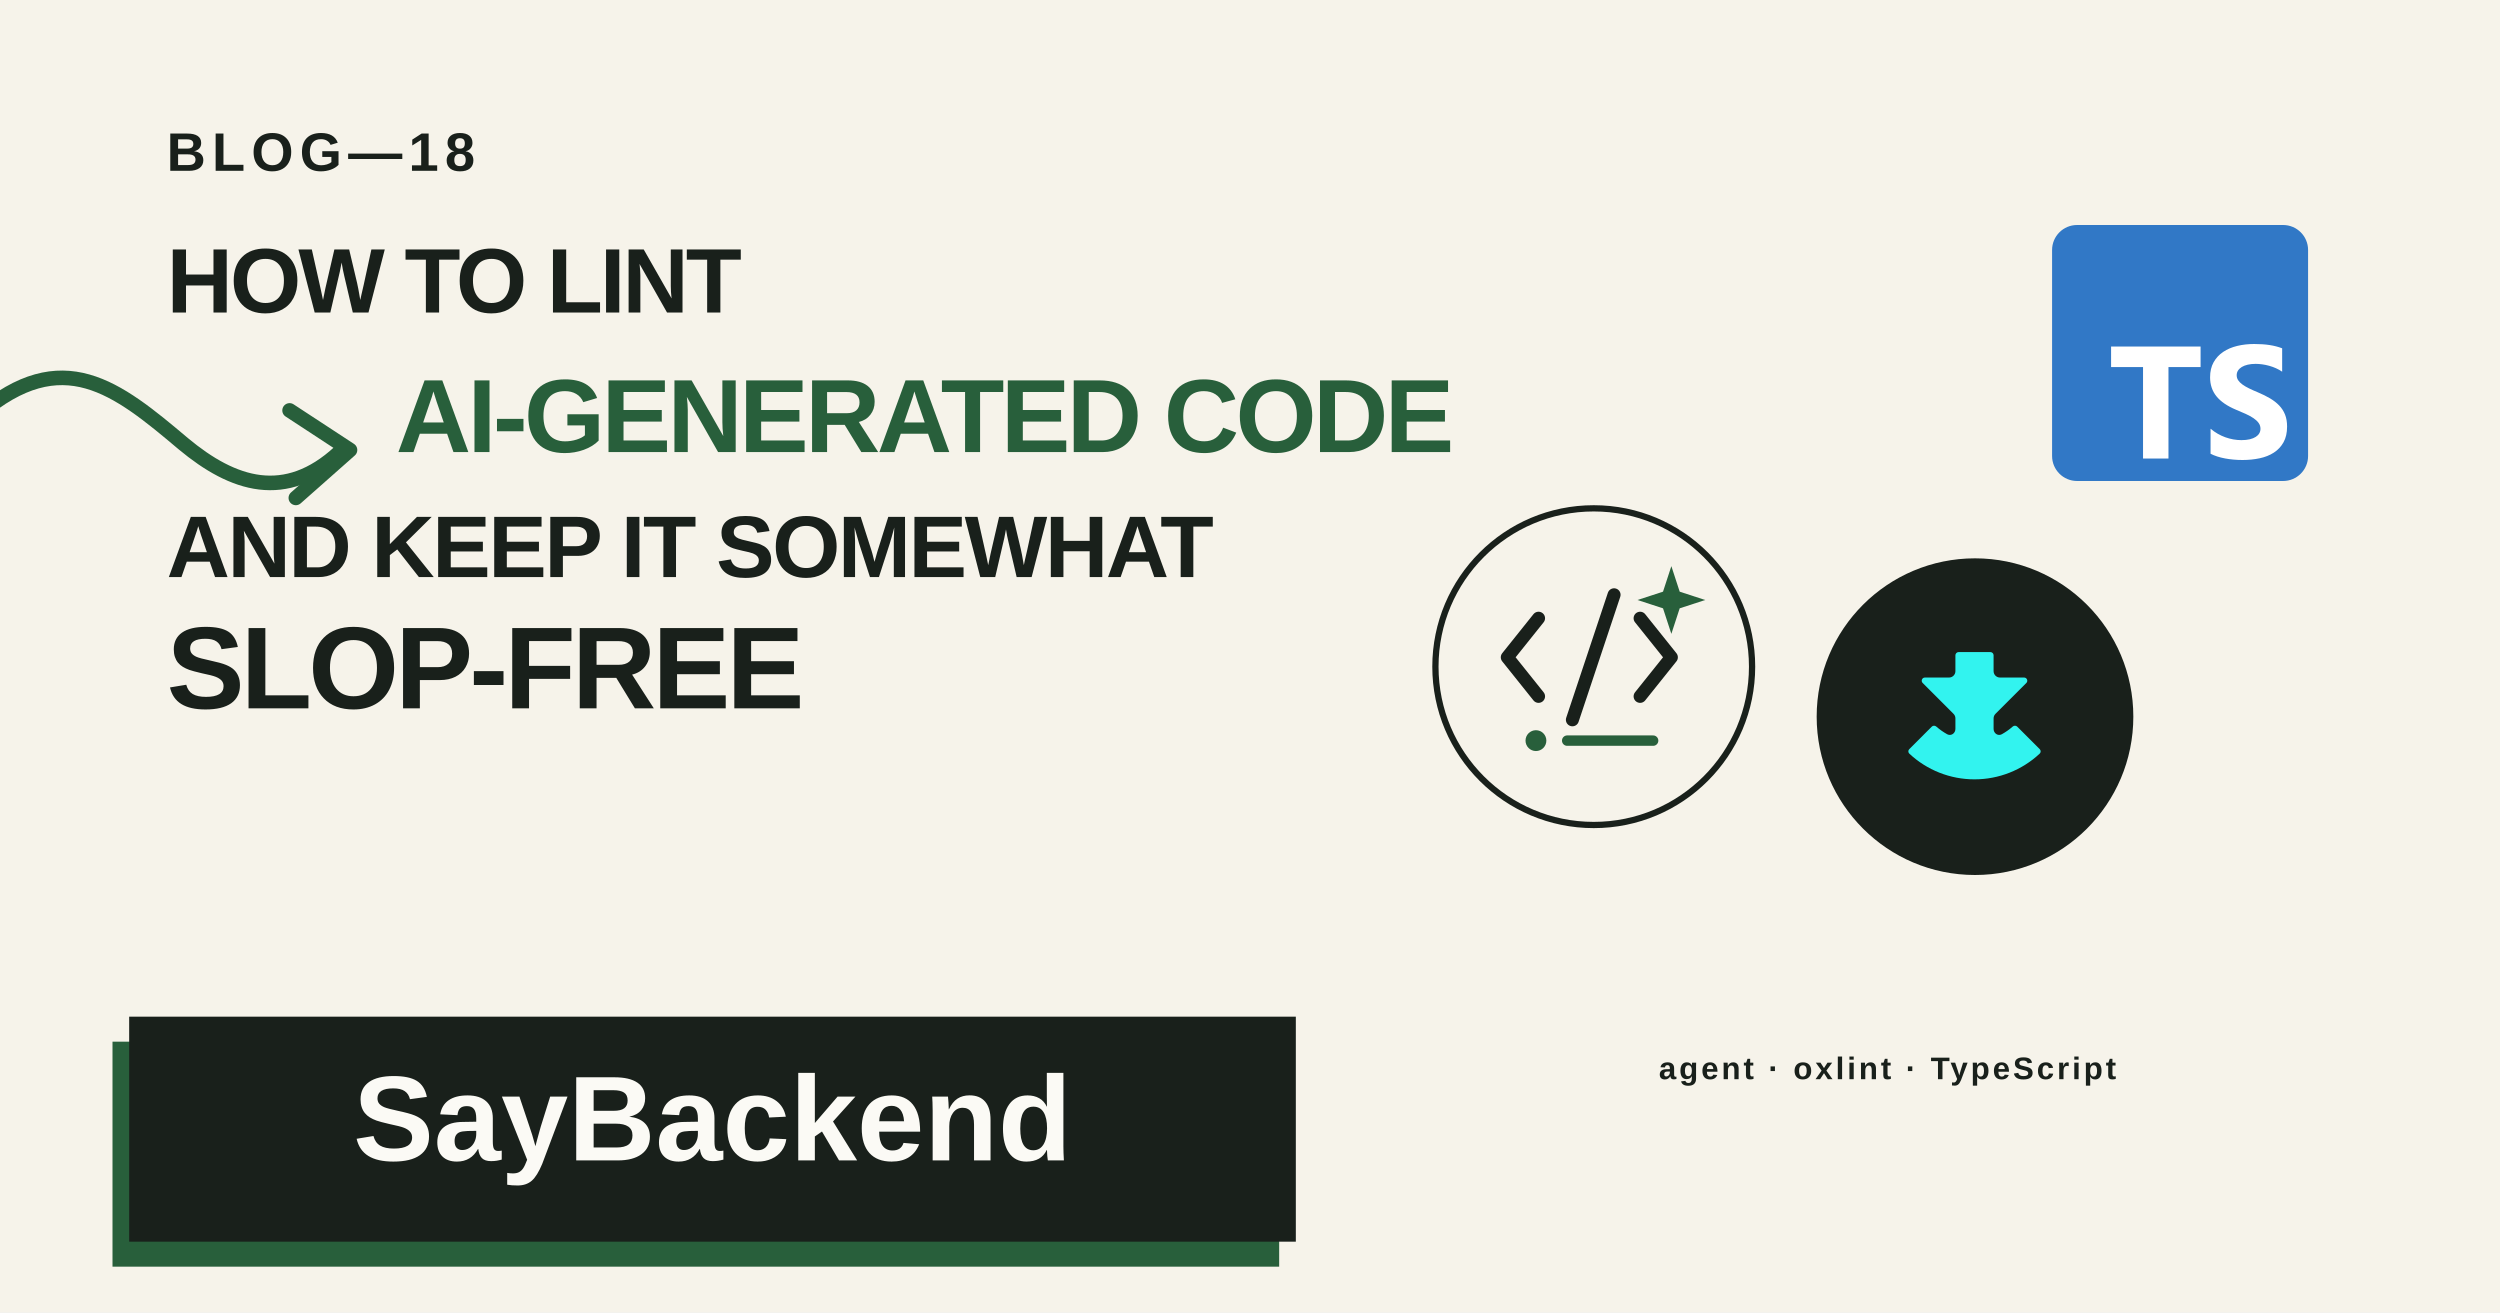
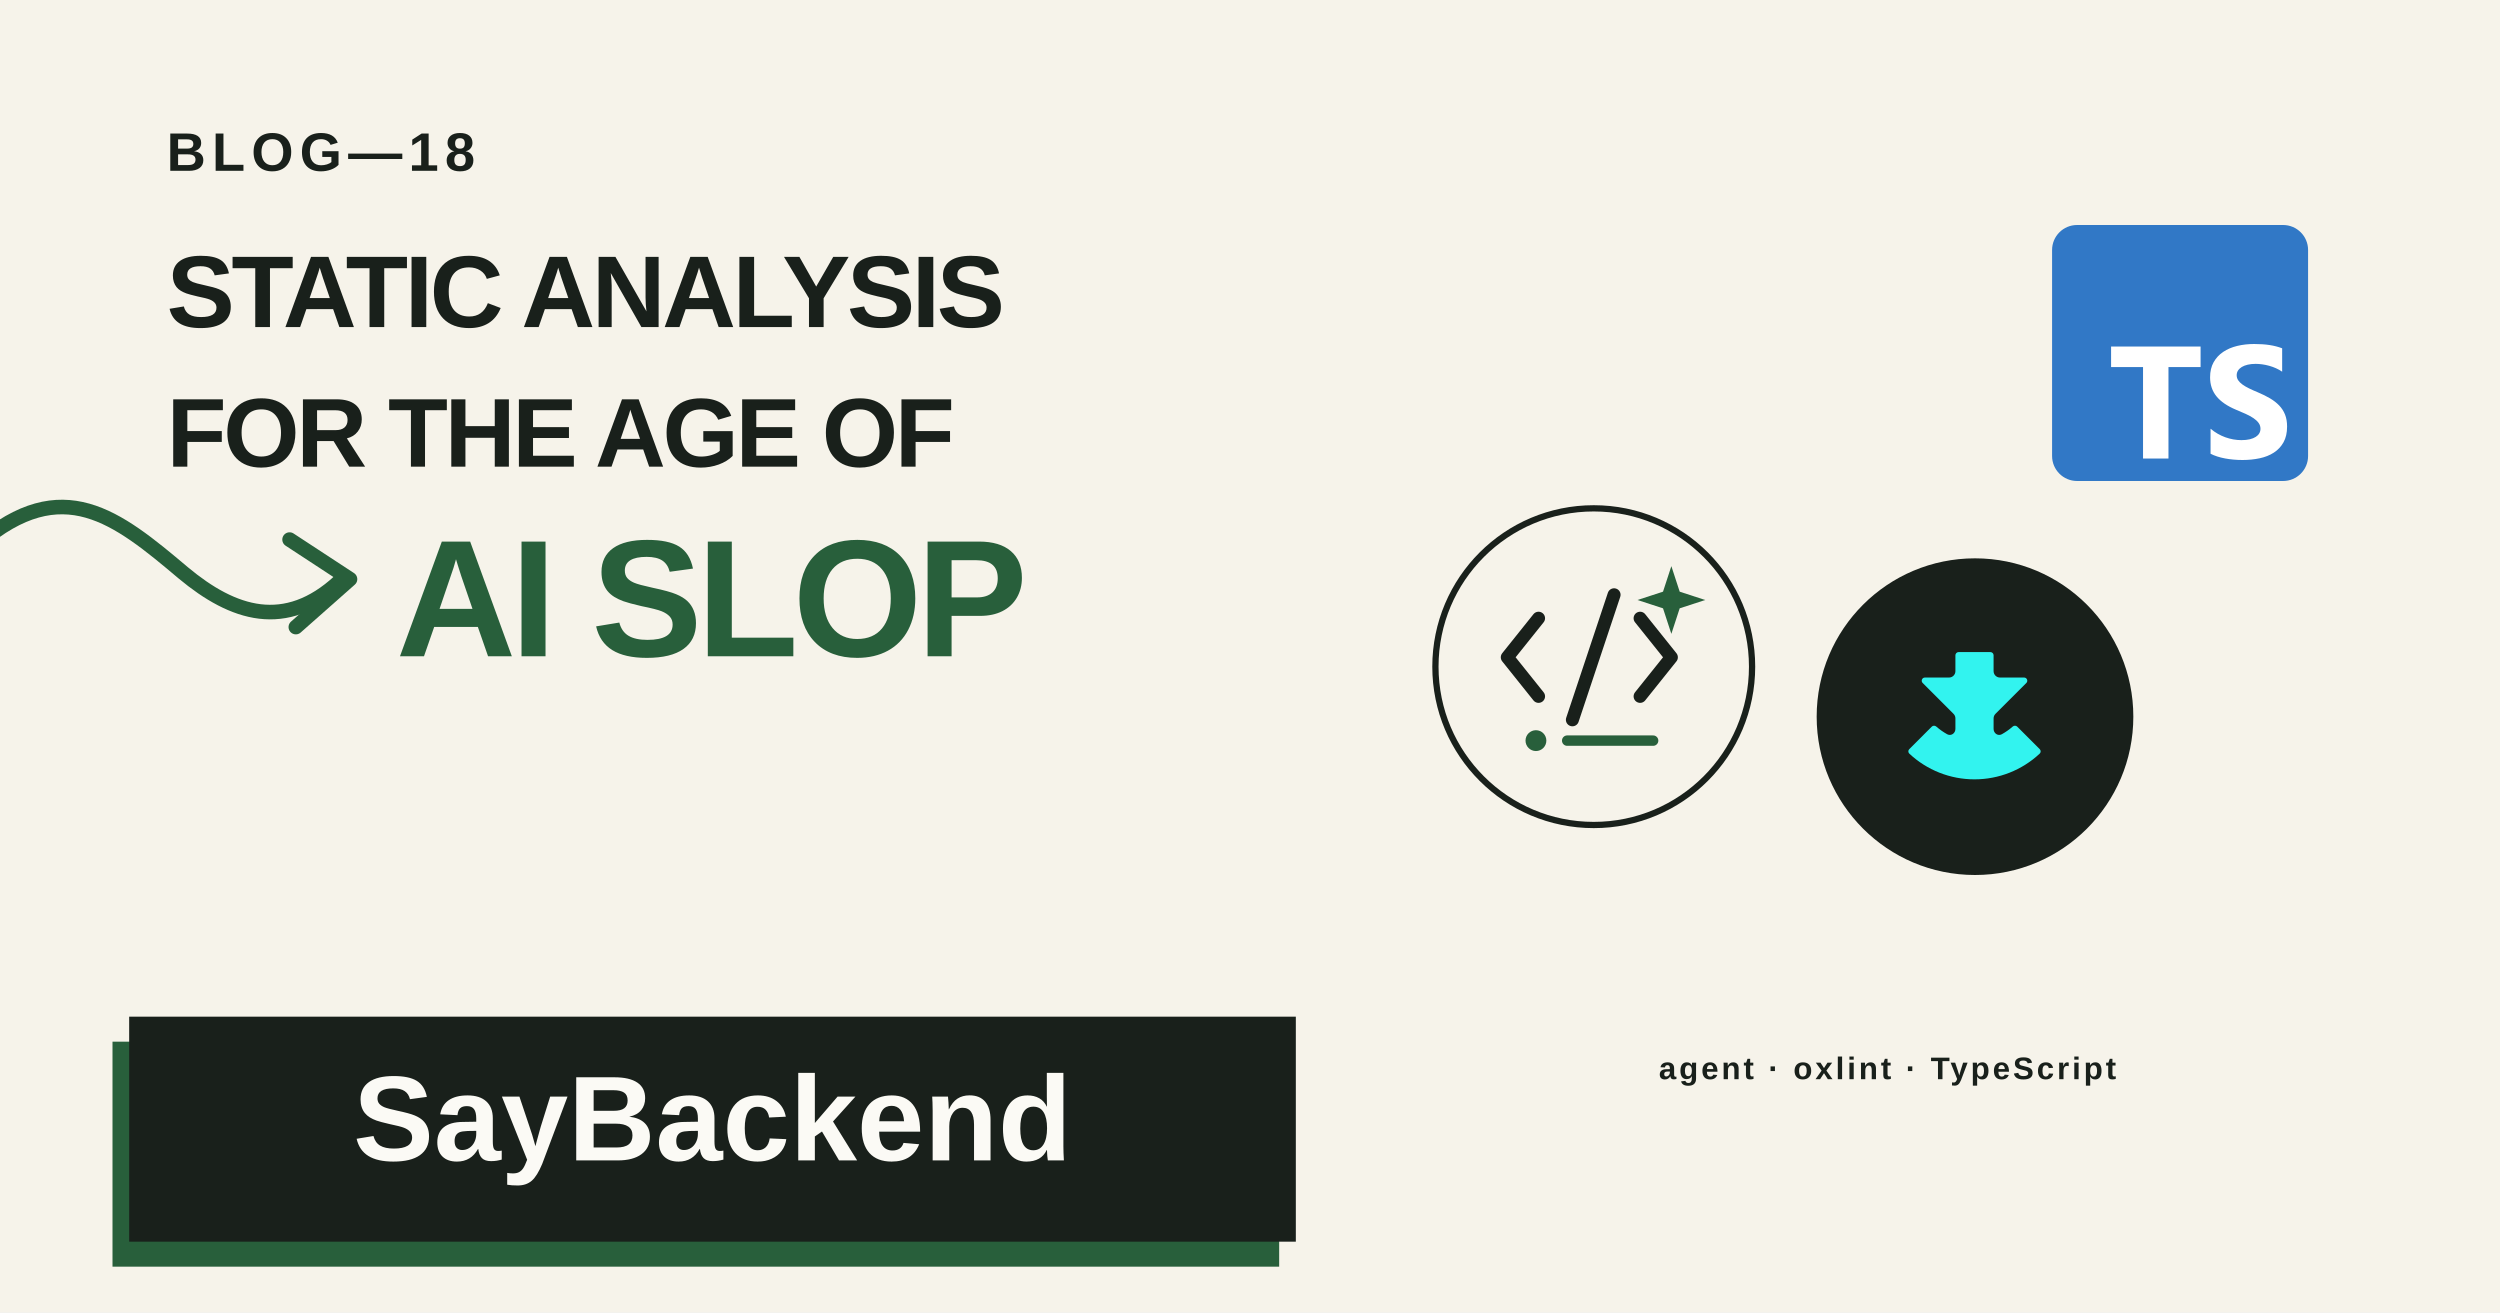
<svg xmlns="http://www.w3.org/2000/svg" width="1200" height="630" fill="none" role="img" aria-labelledby="title desc" viewBox="0 0 1200 630">
  <rect width="1200" height="630" fill="#F6F3EA" />
  <g font-family="Arial, Helvetica, sans-serif">
    <text x="80" y="82" fill="#19201B" font-size="26" font-weight="800" letter-spacing="3">BLOG—18</text>
-     <text x="80" y="150" fill="#19201B" font-size="44" font-weight="900" letter-spacing="-1.4">HOW TO LINT</text>
-     <text x="190" y="217" fill="#285F3B" font-size="50" font-weight="900" letter-spacing="-1.7">AI-GENERATED CODE</text>
-     <text x="80" y="277" fill="#19201B" font-size="42" font-weight="900" letter-spacing="-1.1">AND KEEP IT SOMEWHAT</text>
-     <text x="80" y="340" fill="#19201B" font-size="56" font-weight="900" letter-spacing="-1.8">SLOP-FREE</text>
-     <path stroke="#285F3B" stroke-linecap="round" stroke-linejoin="round" stroke-width="7" d="M-10 199c40-34 66-13 98 14 24 20 49 28 75 4" />
-     <path stroke="#285F3B" stroke-linecap="round" stroke-linejoin="round" stroke-width="7" d="m139 197 29 19-26 23" />
+     <text x="80" y="157" fill="#19201B" font-size="49" font-weight="900" letter-spacing="-1.6">STATIC ANALYSIS</text>
+     <text x="80" y="224" fill="#19201B" font-size="47" font-weight="900" letter-spacing="-1.5">FOR THE AGE OF</text>
+     <text x="190" y="315" fill="#285F3B" font-size="80" font-weight="900" letter-spacing="-2.8">AI SLOP</text>
+     <path stroke="#285F3B" stroke-linecap="round" stroke-linejoin="round" stroke-width="7" d="M-10 261c40-34 66-13 98 14 24 20 49 28 75 4" />
+     <path stroke="#285F3B" stroke-linecap="round" stroke-linejoin="round" stroke-width="7" d="m139 259 29 19-26 23" />
    <g transform="translate(716 268) scale(1.25)">
      <path stroke="#19201B" stroke-linecap="round" stroke-linejoin="round" stroke-width="5" d="m18 23-12 15 12 15M57 23l12 15-12 15M47 14 31 62" />
      <path fill="#285F3B" d="m69 3 3.2 9.8L82 16l-9.8 3.2L69 29l-3.2-9.8L56 16l9.8-3.2L69 3Z" />
      <circle cx="17" cy="70" r="4" fill="#285F3B" />
      <path stroke="#285F3B" stroke-linecap="round" stroke-width="4" d="M29 70h33" />
    </g>
    <circle cx="765" cy="320" r="76" stroke="#19201B" stroke-width="3" />
    <circle cx="948" cy="344" r="76" fill="#19201B" />
    <g transform="translate(916 313) scale(1.35)">
      <path fill="#32F3EF" d="M30.316 6.789c0 1.249 1.013 2.262 2.262 2.262h8.583c1.008 0 1.512 1.219.799 1.93L30.978 21.963a2.262 2.262 0 0 0-.664 1.6v3.755c0 1.562 1.549 2.645 2.919 1.9a22.7 22.7 0 0 0 3.869-2.727c.465-.416 1.18-.42 1.622.024l7.999 7.998c.441.442.443 1.159-.013 1.585a33.88 33.88 0 0 1-23.184 9.153A33.88 33.88 0 0 1 .343 36.098c-.456-.426-.454-1.143-.013-1.585l7.999-7.998c.441-.442 1.157-.44 1.622-.024a22.7 22.7 0 0 0 3.869 2.727c1.372.745 2.919-.338 2.919-1.9v-3.755c0-.601-.239-1.176-.664-1.6L5.093 10.981c-.713-.713-.209-1.93.8-1.93h8.582a2.262 2.262 0 0 0 2.262-2.262V1.132C16.737.507 17.243 0 17.868 0h11.311c.625 0 1.131.507 1.131 1.132v5.657h.006Z" />
    </g>
    <g transform="translate(985 108) scale(.24)">
      <rect width="512" height="512" fill="#3178C6" rx="50" />
      <path fill="#FFF" fill-rule="evenodd" d="M316.939 407.424v50.061c8.138 4.172 17.763 7.3 28.875 9.386S368.637 470 380.949 470c11.999 0 23.397-1.147 34.196-3.442 10.799-2.294 20.268-6.075 28.406-11.342 8.138-5.266 14.581-12.15 19.328-20.65S470 415.559 470 403.044c0-9.074-1.356-17.026-4.069-23.857s-6.625-12.906-11.738-18.225c-5.112-5.319-11.242-10.091-18.389-14.315s-15.207-8.213-24.18-11.967c-6.573-2.712-12.468-5.345-17.685-7.9-5.217-2.556-9.651-5.163-13.303-7.822-3.652-2.66-6.469-5.476-8.451-8.448-1.982-2.973-2.974-6.336-2.974-10.091 0-3.441.887-6.544 2.661-9.308s4.278-5.136 7.512-7.118c3.235-1.981 7.199-3.52 11.894-4.615 4.696-1.095 9.912-1.642 15.651-1.642 4.173 0 8.581.313 13.224.938 4.643.626 9.312 1.591 14.008 2.894 4.695 1.304 9.259 2.947 13.694 4.928 4.434 1.982 8.529 4.276 12.285 6.884v-46.776c-7.616-2.92-15.937-5.084-24.962-6.492S415.797 238 404.112 238c-11.895 0-23.163 1.278-33.805 3.833s-20.006 6.544-28.093 11.967c-8.086 5.424-14.476 12.333-19.171 20.729-4.695 8.395-7.043 18.433-7.043 30.114 0 14.914 4.304 27.638 12.912 38.172 8.607 10.533 21.675 19.45 39.204 26.751 6.886 2.816 13.303 5.579 19.25 8.291s11.086 5.528 15.415 8.448c4.33 2.92 7.747 6.101 10.252 9.543 2.504 3.441 3.756 7.352 3.756 11.733 0 3.233-.783 6.231-2.348 8.995s-3.939 5.162-7.121 7.196-7.147 3.624-11.894 4.771c-4.748 1.148-10.303 1.721-16.668 1.721-10.851 0-21.597-1.903-32.24-5.71-10.642-3.806-20.502-9.516-29.579-17.13ZM232.78 284.082H297V243H118v41.082h63.906V467h50.874V284.082Z" clip-rule="evenodd" />
    </g>
    <rect width="560" height="108" x="54" y="500" fill="#285F3B" />
    <rect width="560" height="108" x="62" y="488" fill="#19201B" />
    <text x="342" y="557" fill="#FBFAF5" font-size="58" font-weight="900" text-anchor="middle">SayBackend</text>
    <text x="906" y="518" fill="#19201B" font-size="15" font-weight="800" letter-spacing="1.4" text-anchor="middle">agent · oxlint · TypeScript</text>
  </g>
</svg>
